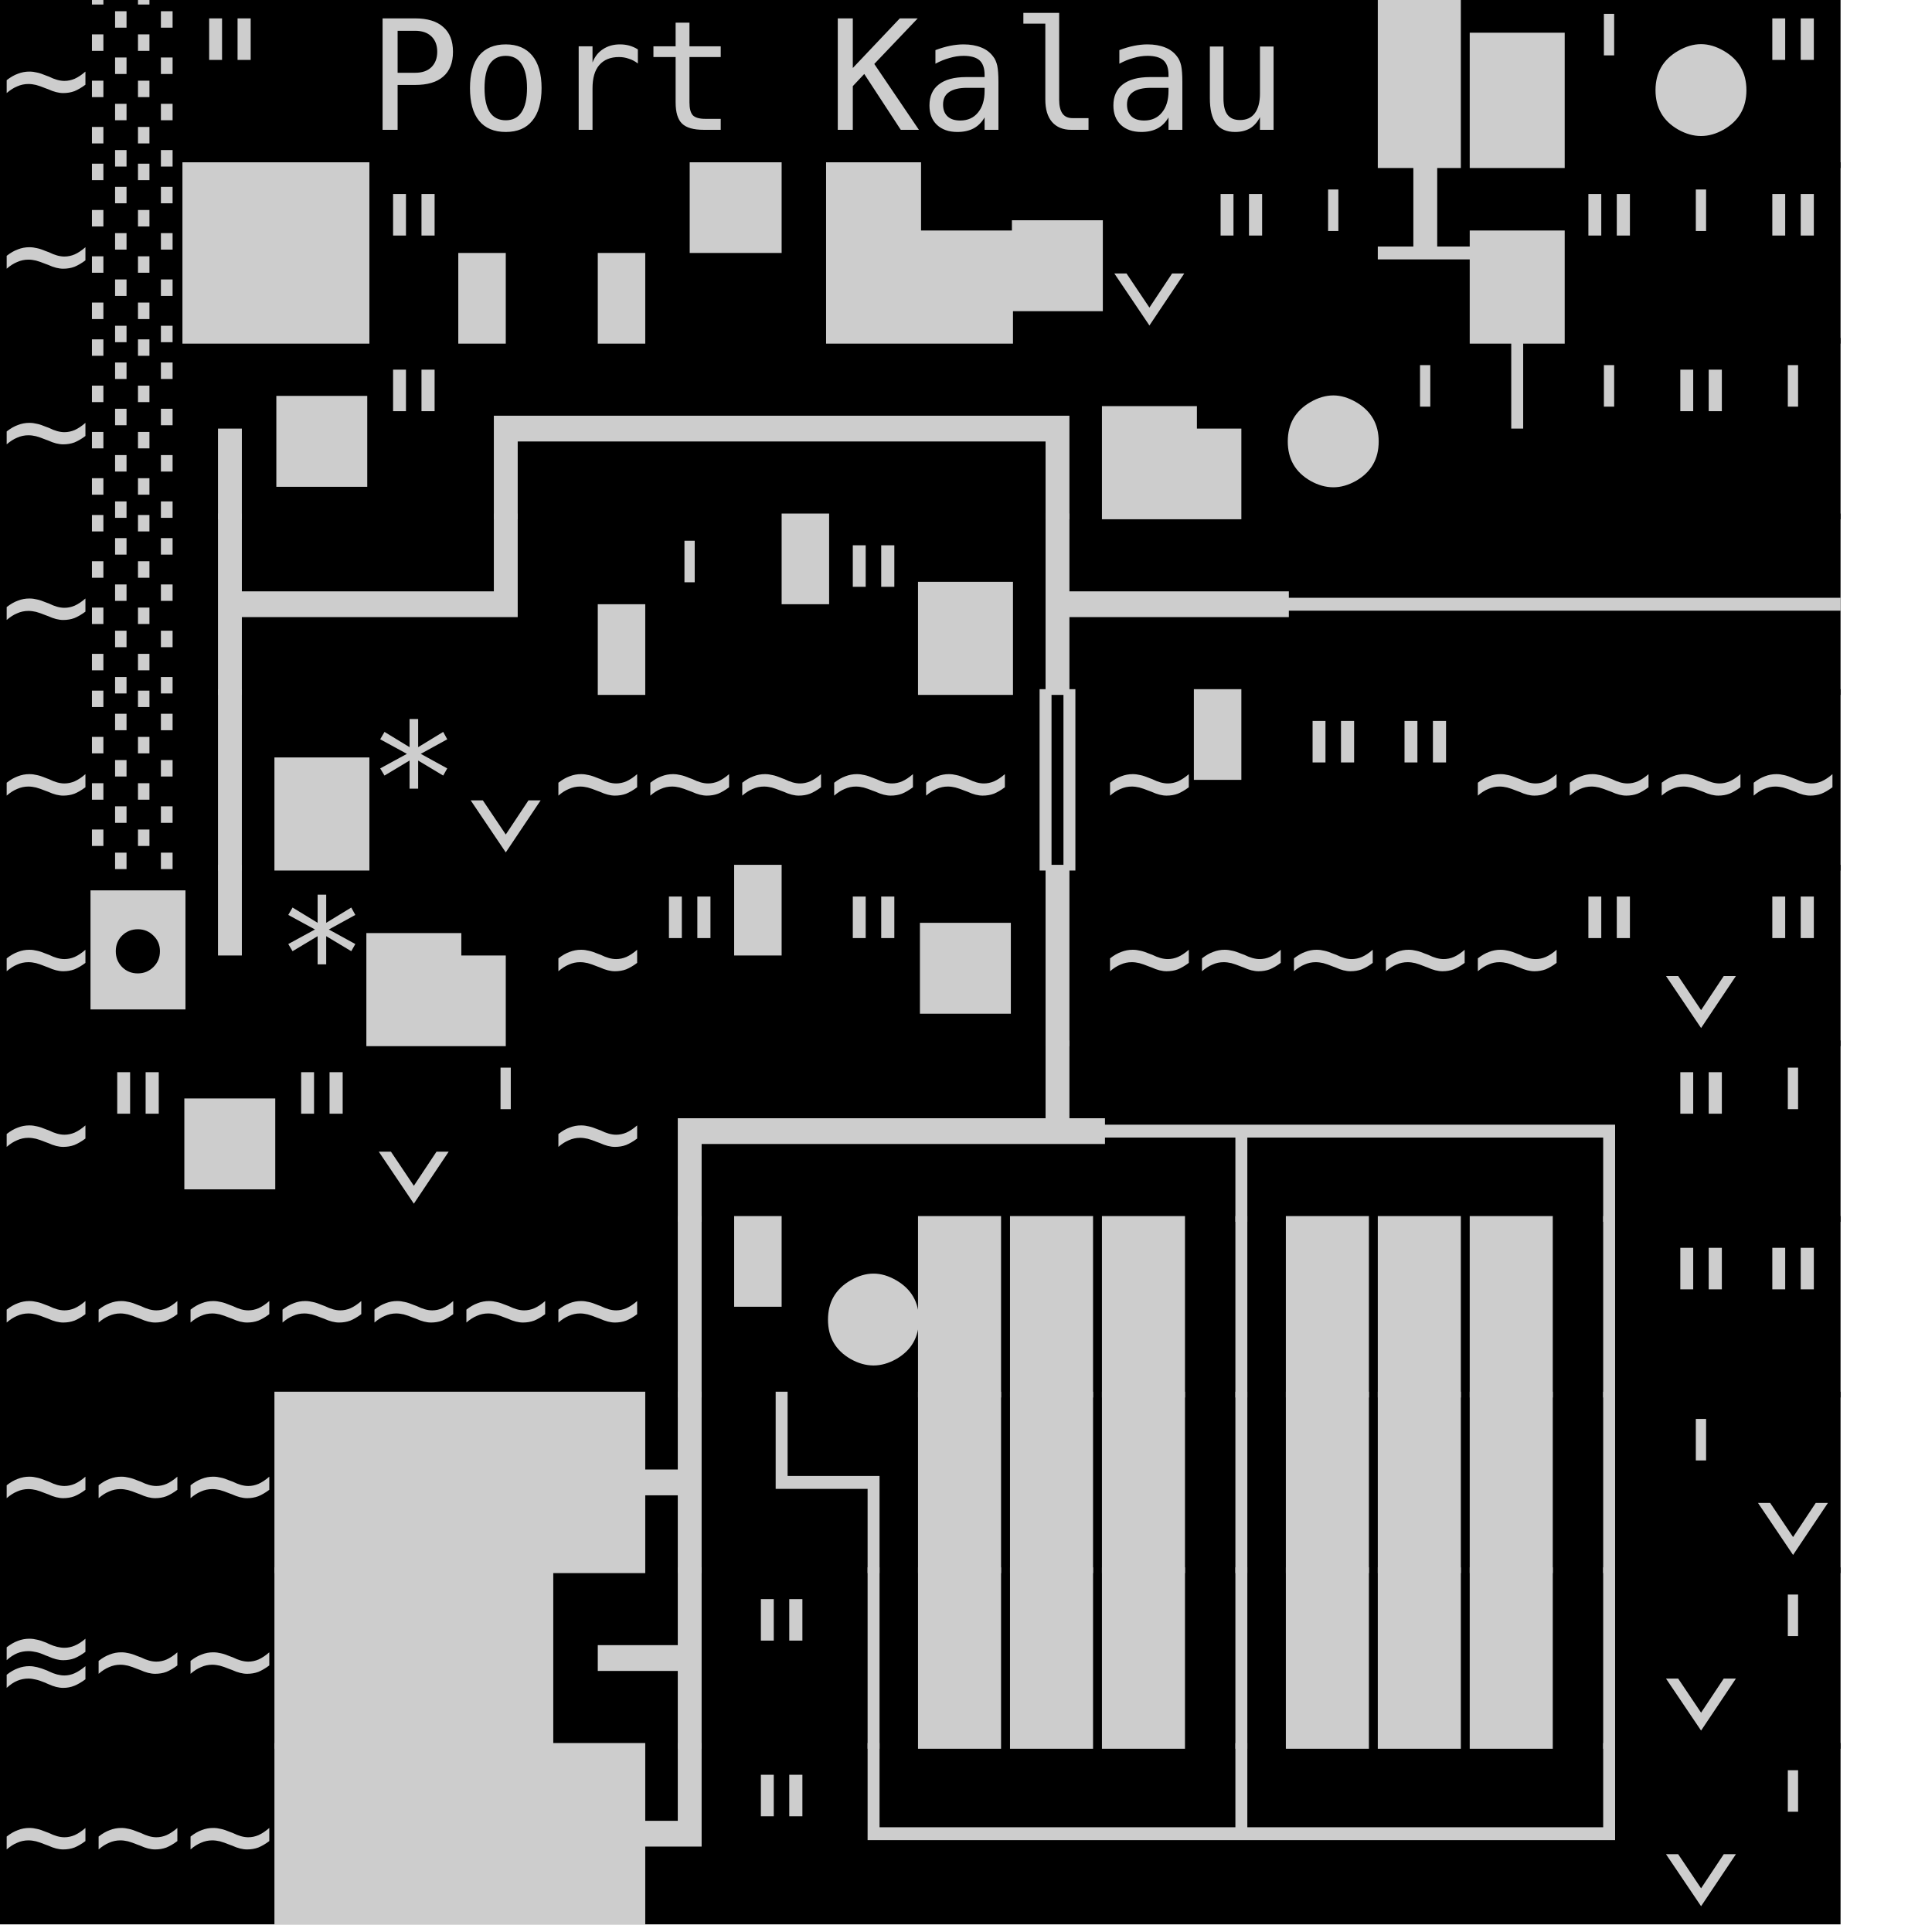
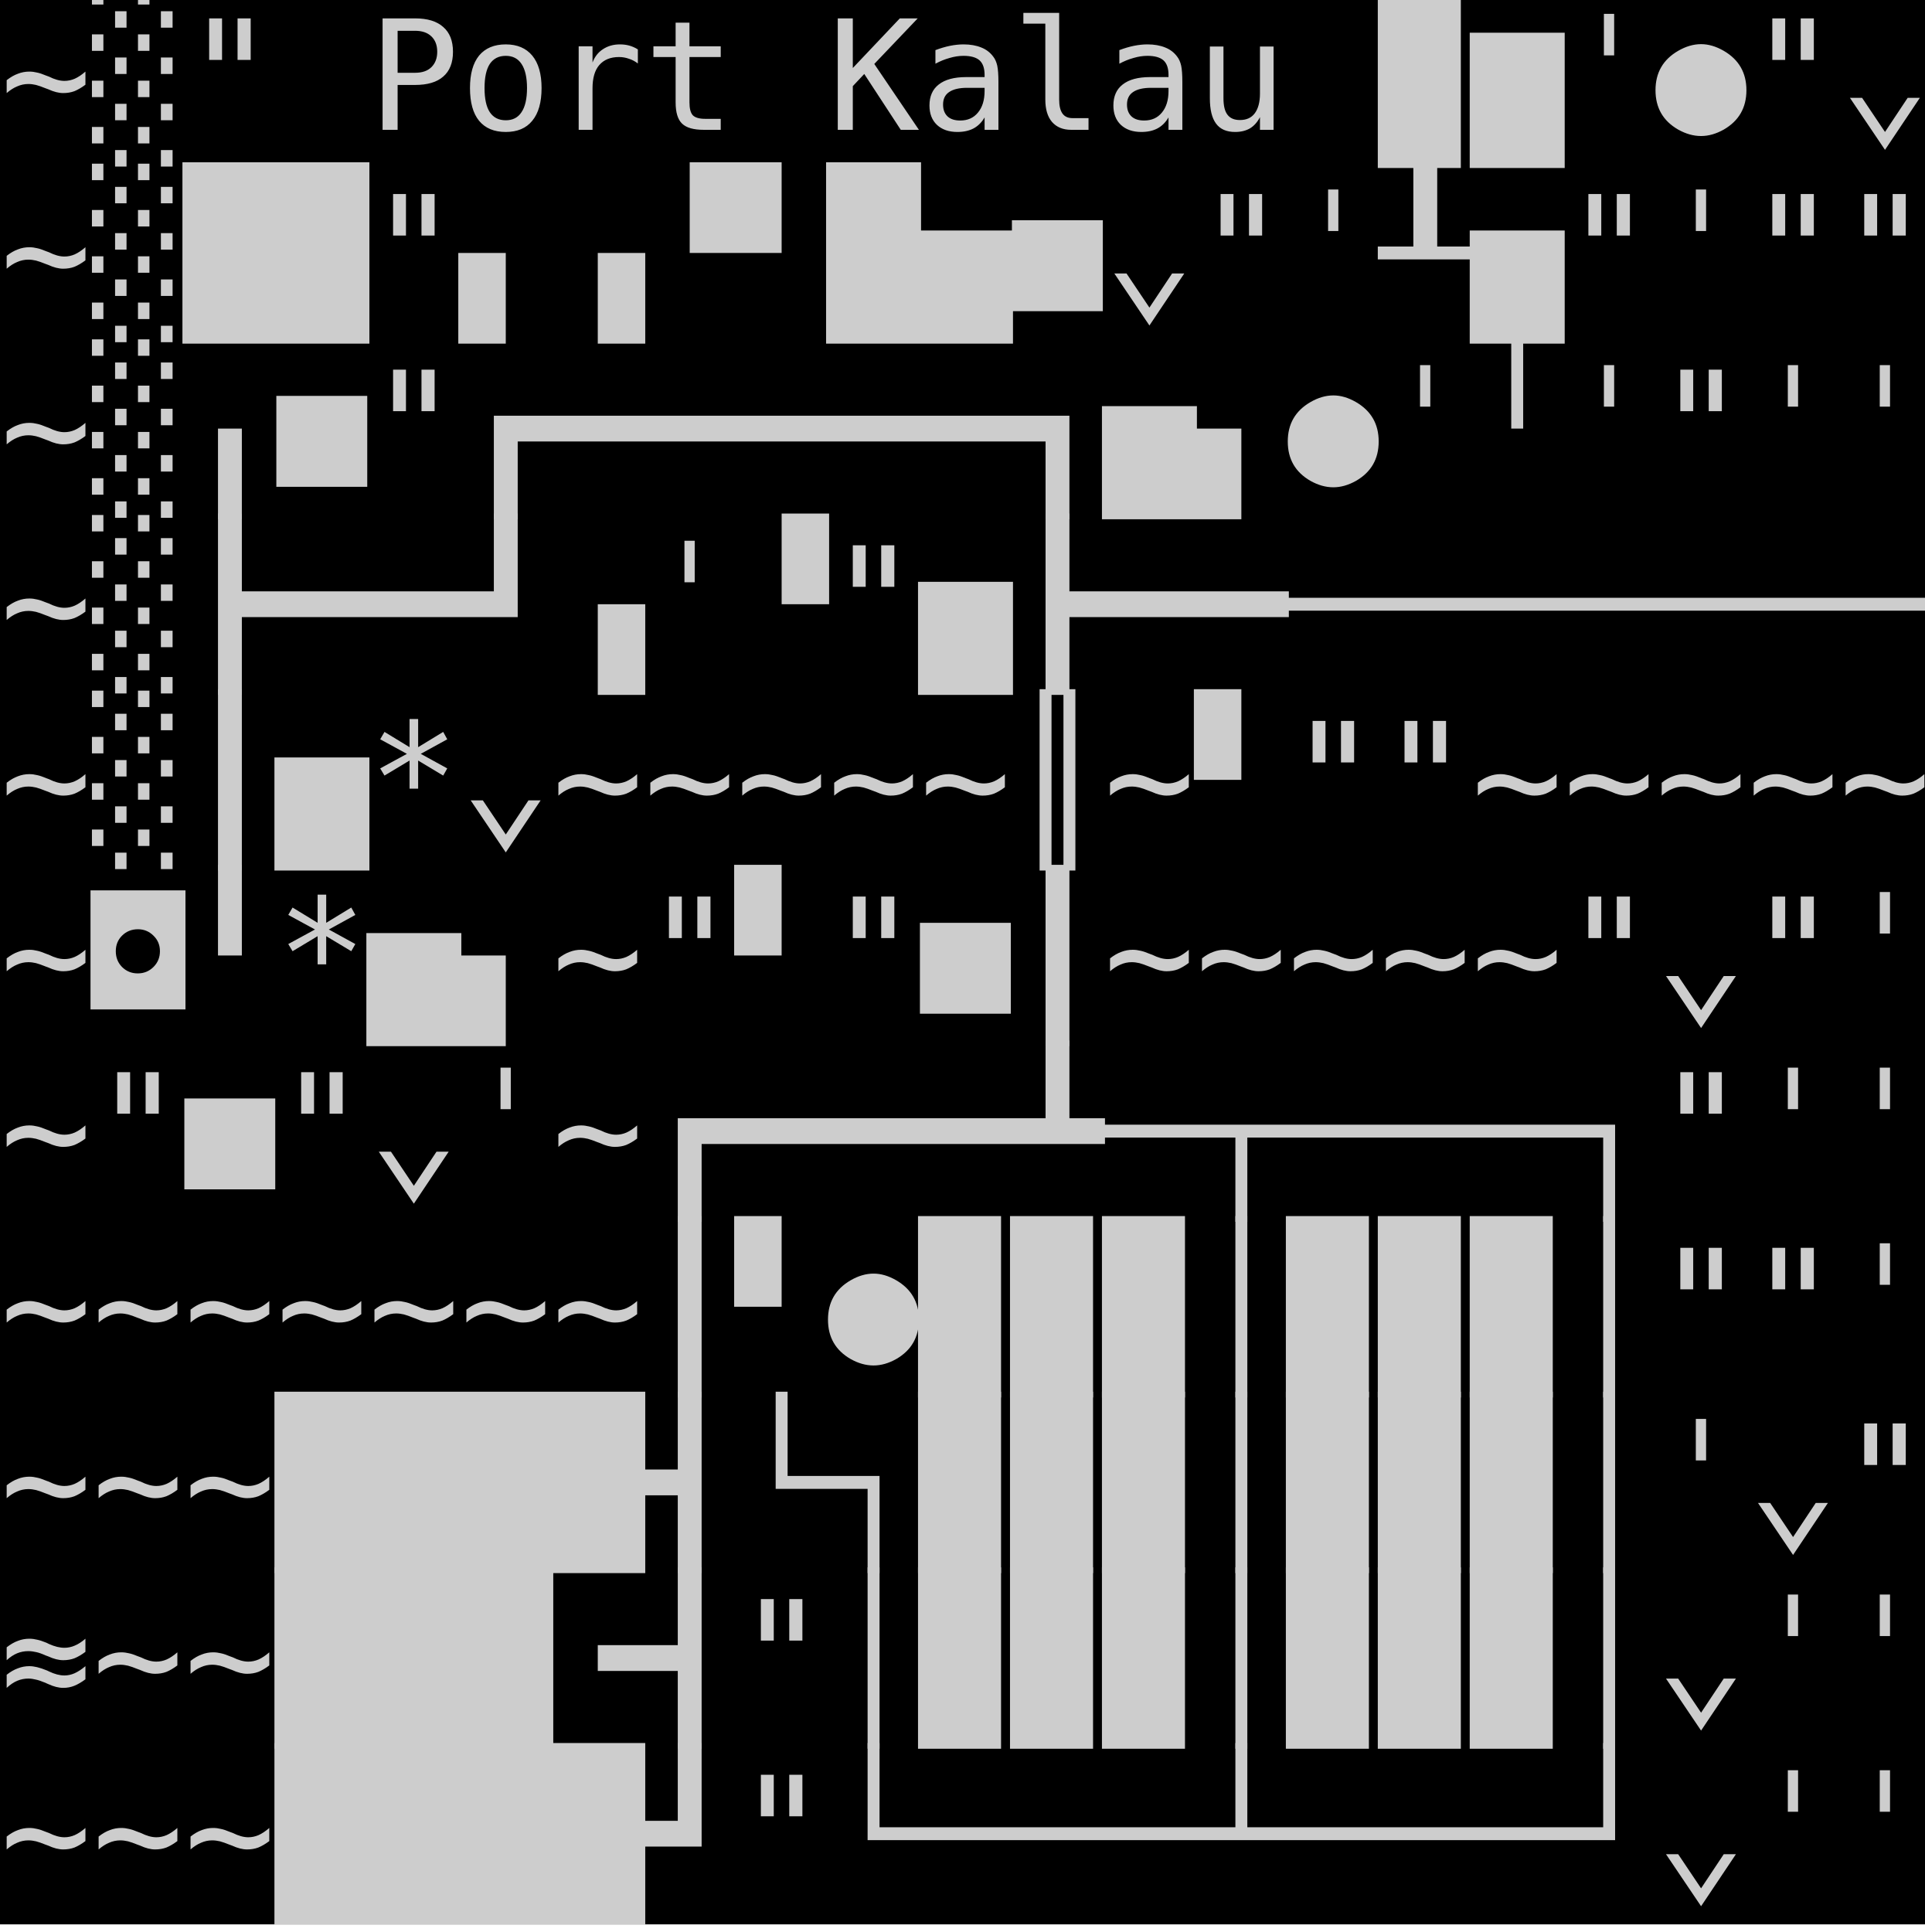
<svg xmlns="http://www.w3.org/2000/svg" version="1.1" width="126.0px" height="126.5px" viewBox="0 0 126.0 126.5" style="letter-spacing:0em;font-size:10px;font-family:'DejaVu Sans Mono';stroke:none">
-   <text y="8.5" x="0.0" style="fill:#000000">████████████████████</text>
- █<text y="20.0" x="0.0" style="fill:#000000">████████████████████</text>
- █<text y="31.5" x="0.0" style="fill:#000000">████████████████████</text>
- █<text y="43.0" x="0.0" style="fill:#000000">████████████████████</text>
- █<text y="54.5" x="0.0" style="fill:#000000">████████████████████</text>
- █<text y="66.0" x="0.0" style="fill:#000000">████████████████████</text>
- █<text y="77.5" x="0.0" style="fill:#000000">████████████████████</text>
- █<text y="89.0" x="0.0" style="fill:#000000">████████████████████</text>
- █<text y="100.5" x="0.0" style="fill:#000000">████████████████████</text>
- █<text y="112.0" x="0.0" style="fill:#000000">████████████████████</text>
- █<text y="123.5" x="0.0" style="fill:#000000">████████████████████</text>
- █<text y="8.5" x="0.0" style="fill:#cdcdcd">~░" Port Kalau ▉▆ˈ●"</text>
- ⌄<text y="20.0" x="0.0" style="fill:#cdcdcd">~░██"▖▗▝▘█▅■⌄"ˈ┸▅"ˈ"</text>
- "<text y="31.5" x="0.0" style="fill:#cdcdcd">~░╻■"┏━━━━━┓▅▖●ˈ╵ˈ"ˈ</text>
- ˈ<text y="43.0" x="0.0" style="fill:#cdcdcd">~░┣━━┛▗ˈ▝"▅┣━━──────</text>
- ─<text y="54.5" x="0.0" style="fill:#cdcdcd">~░┃▅*⌄~~~~~║~▘""~~~~</text>
- ~<text y="66.0" x="0.0" style="fill:#cdcdcd">~◘╹*▅▖~"▘"■┃~~~~~"⌄"</text>
- ˈ<text y="77.5" x="0.0" style="fill:#cdcdcd">~"■"⌄ˈ~┏━━━┻─┬───┐"ˈ</text>
- ˈ<text y="89.0" x="0.0" style="fill:#cdcdcd">~~~~~~~┃▘●▉▉▉│▉▉▉│""</text>
- ˈ<text y="100.5" x="0.0" style="fill:#cdcdcd">~~~████┫└┐▉▉▉│▉▉▉│ˈ⌄</text>
- "<text y="112.0" x="0.0" style="fill:#cdcdcd">≈~~███╺┫"│▉▉▉│▉▉▉│⌄ˈ</text>
- ˈ<text y="123.5" x="0.0" style="fill:#cdcdcd">~~~████┛"└───┴───┘⌄ˈ</text>
- ˈ</svg>
+   <text y="8.5" x="0.0" style="fill:#000000">█████████████████████</text>
+   <text y="20.0" x="0.0" style="fill:#000000">█████████████████████</text>
+   <text y="31.5" x="0.0" style="fill:#000000">█████████████████████</text>
+   <text y="43.0" x="0.0" style="fill:#000000">█████████████████████</text>
+   <text y="54.5" x="0.0" style="fill:#000000">█████████████████████</text>
+   <text y="66.0" x="0.0" style="fill:#000000">█████████████████████</text>
+   <text y="77.5" x="0.0" style="fill:#000000">█████████████████████</text>
+   <text y="89.0" x="0.0" style="fill:#000000">█████████████████████</text>
+   <text y="100.5" x="0.0" style="fill:#000000">█████████████████████</text>
+   <text y="112.0" x="0.0" style="fill:#000000">█████████████████████</text>
+   <text y="123.5" x="0.0" style="fill:#000000">█████████████████████</text>
+   <text y="8.5" x="0.0" style="fill:#cdcdcd">~░" Port Kalau ▉▆ˈ●"⌄</text>
+   <text y="20.0" x="0.0" style="fill:#cdcdcd">~░██"▖▗▝▘█▅■⌄"ˈ┸▅"ˈ""</text>
+   <text y="31.5" x="0.0" style="fill:#cdcdcd">~░╻■"┏━━━━━┓▅▖●ˈ╵ˈ"ˈˈ</text>
+   <text y="43.0" x="0.0" style="fill:#cdcdcd">~░┣━━┛▗ˈ▝"▅┣━━───────</text>
+   <text y="54.5" x="0.0" style="fill:#cdcdcd">~░┃▅*⌄~~~~~║~▘""~~~~~</text>
+   <text y="66.0" x="0.0" style="fill:#cdcdcd">~◘╹*▅▖~"▘"■┃~~~~~"⌄"ˈ</text>
+   <text y="77.5" x="0.0" style="fill:#cdcdcd">~"■"⌄ˈ~┏━━━┻─┬───┐"ˈˈ</text>
+   <text y="89.0" x="0.0" style="fill:#cdcdcd">~~~~~~~┃▘●▉▉▉│▉▉▉│""ˈ</text>
+   <text y="100.5" x="0.0" style="fill:#cdcdcd">~~~████┫└┐▉▉▉│▉▉▉│ˈ⌄"</text>
+   <text y="112.0" x="0.0" style="fill:#cdcdcd">≈~~███╺┫"│▉▉▉│▉▉▉│⌄ˈˈ</text>
+   <text y="123.5" x="0.0" style="fill:#cdcdcd">~~~████┛"└───┴───┘⌄ˈˈ</text>
+ </svg>
